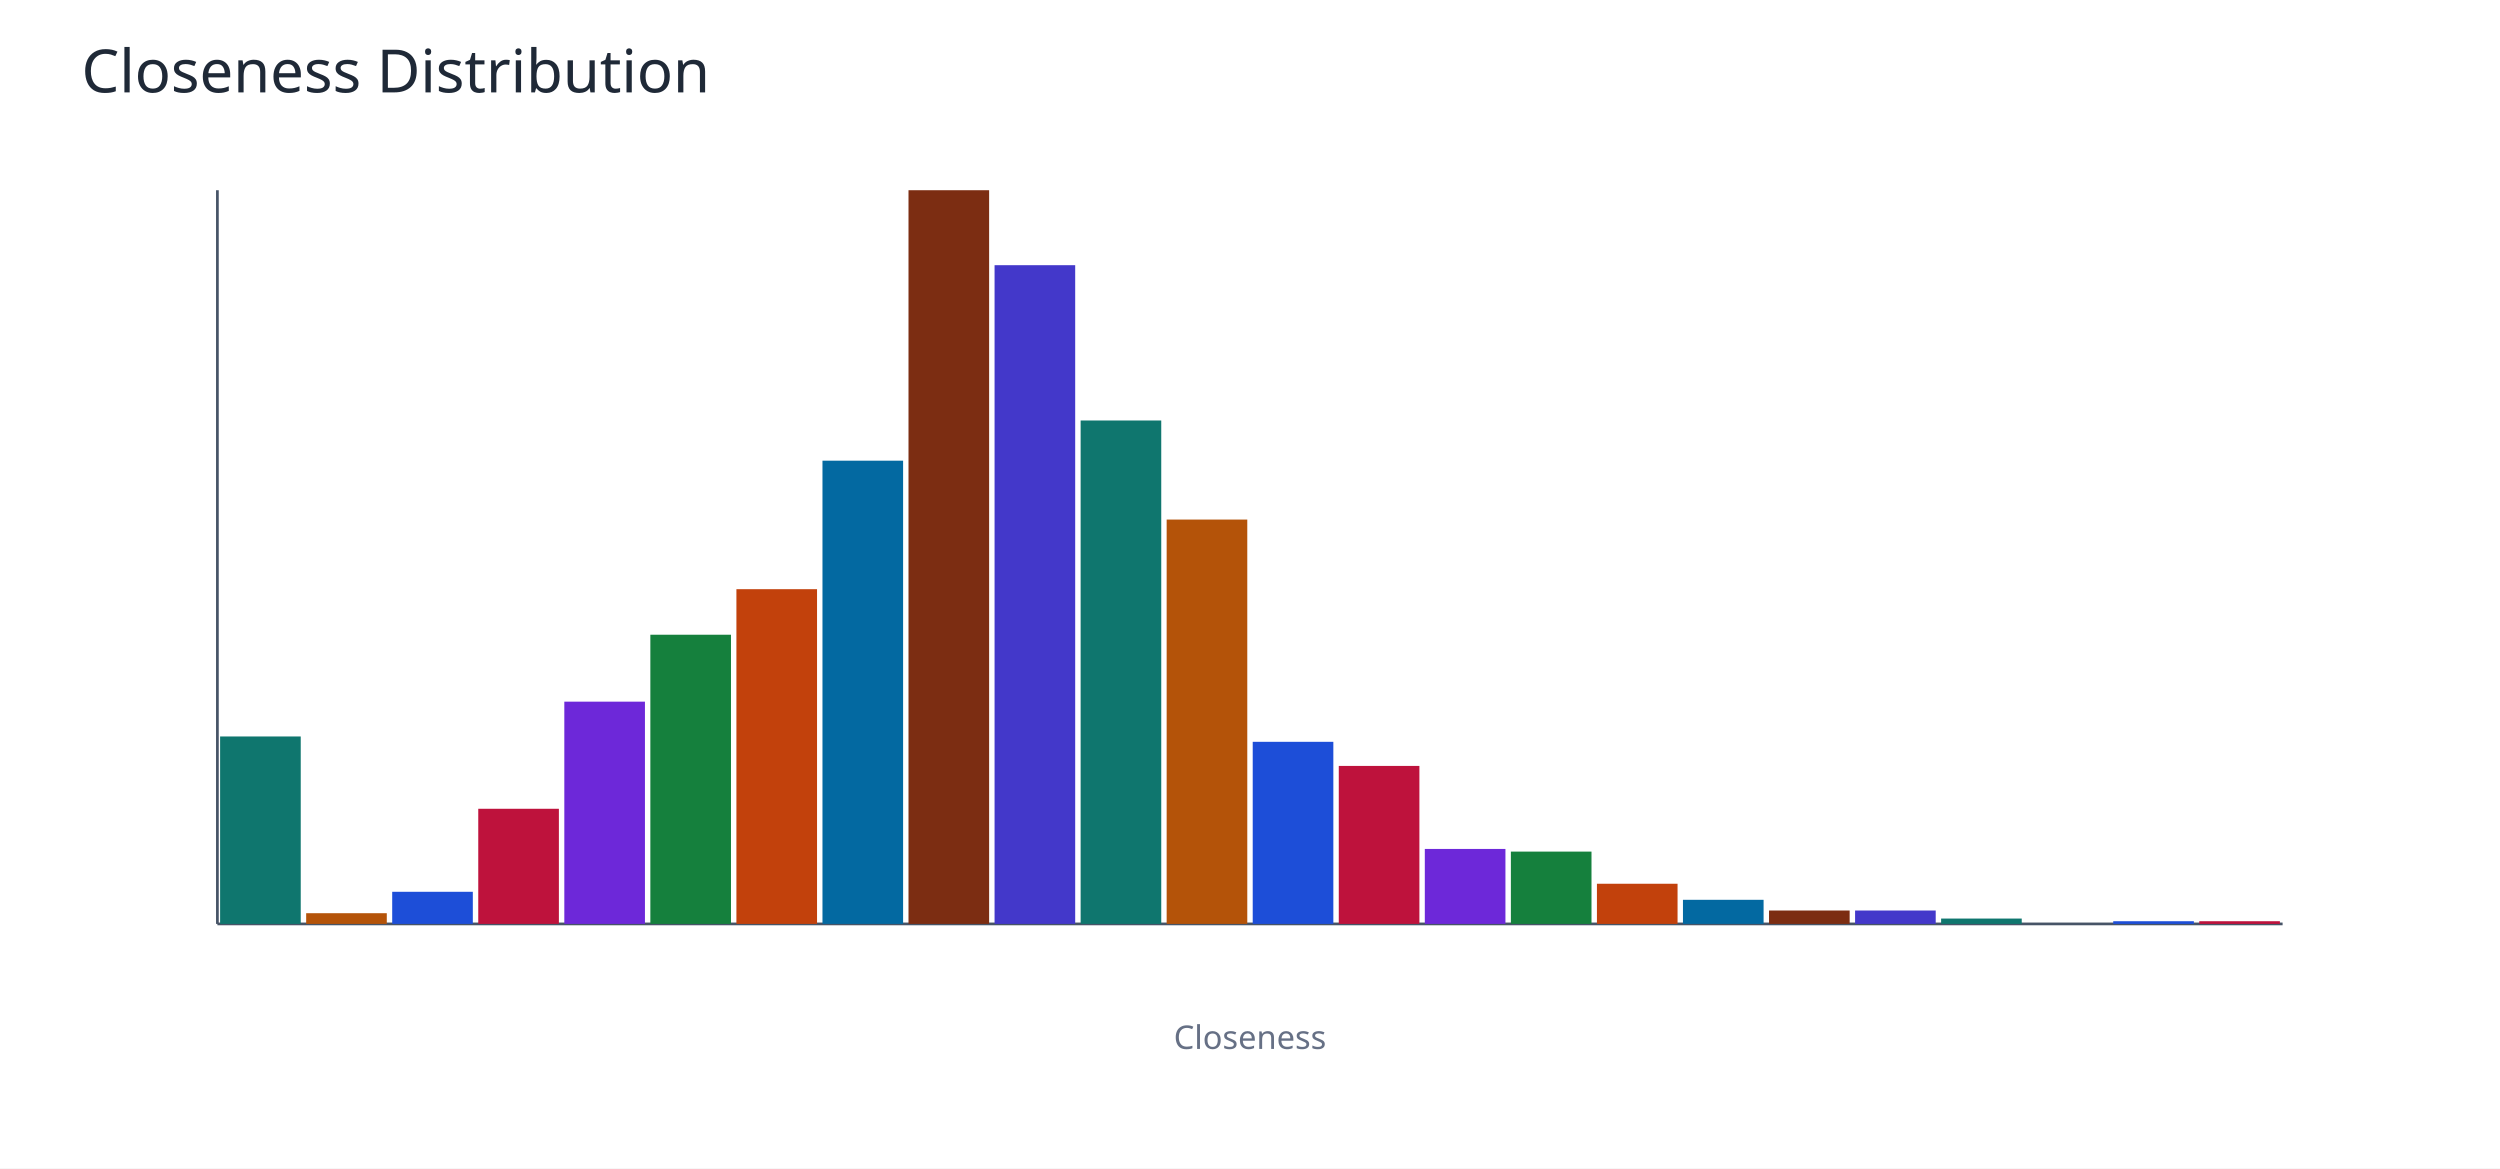
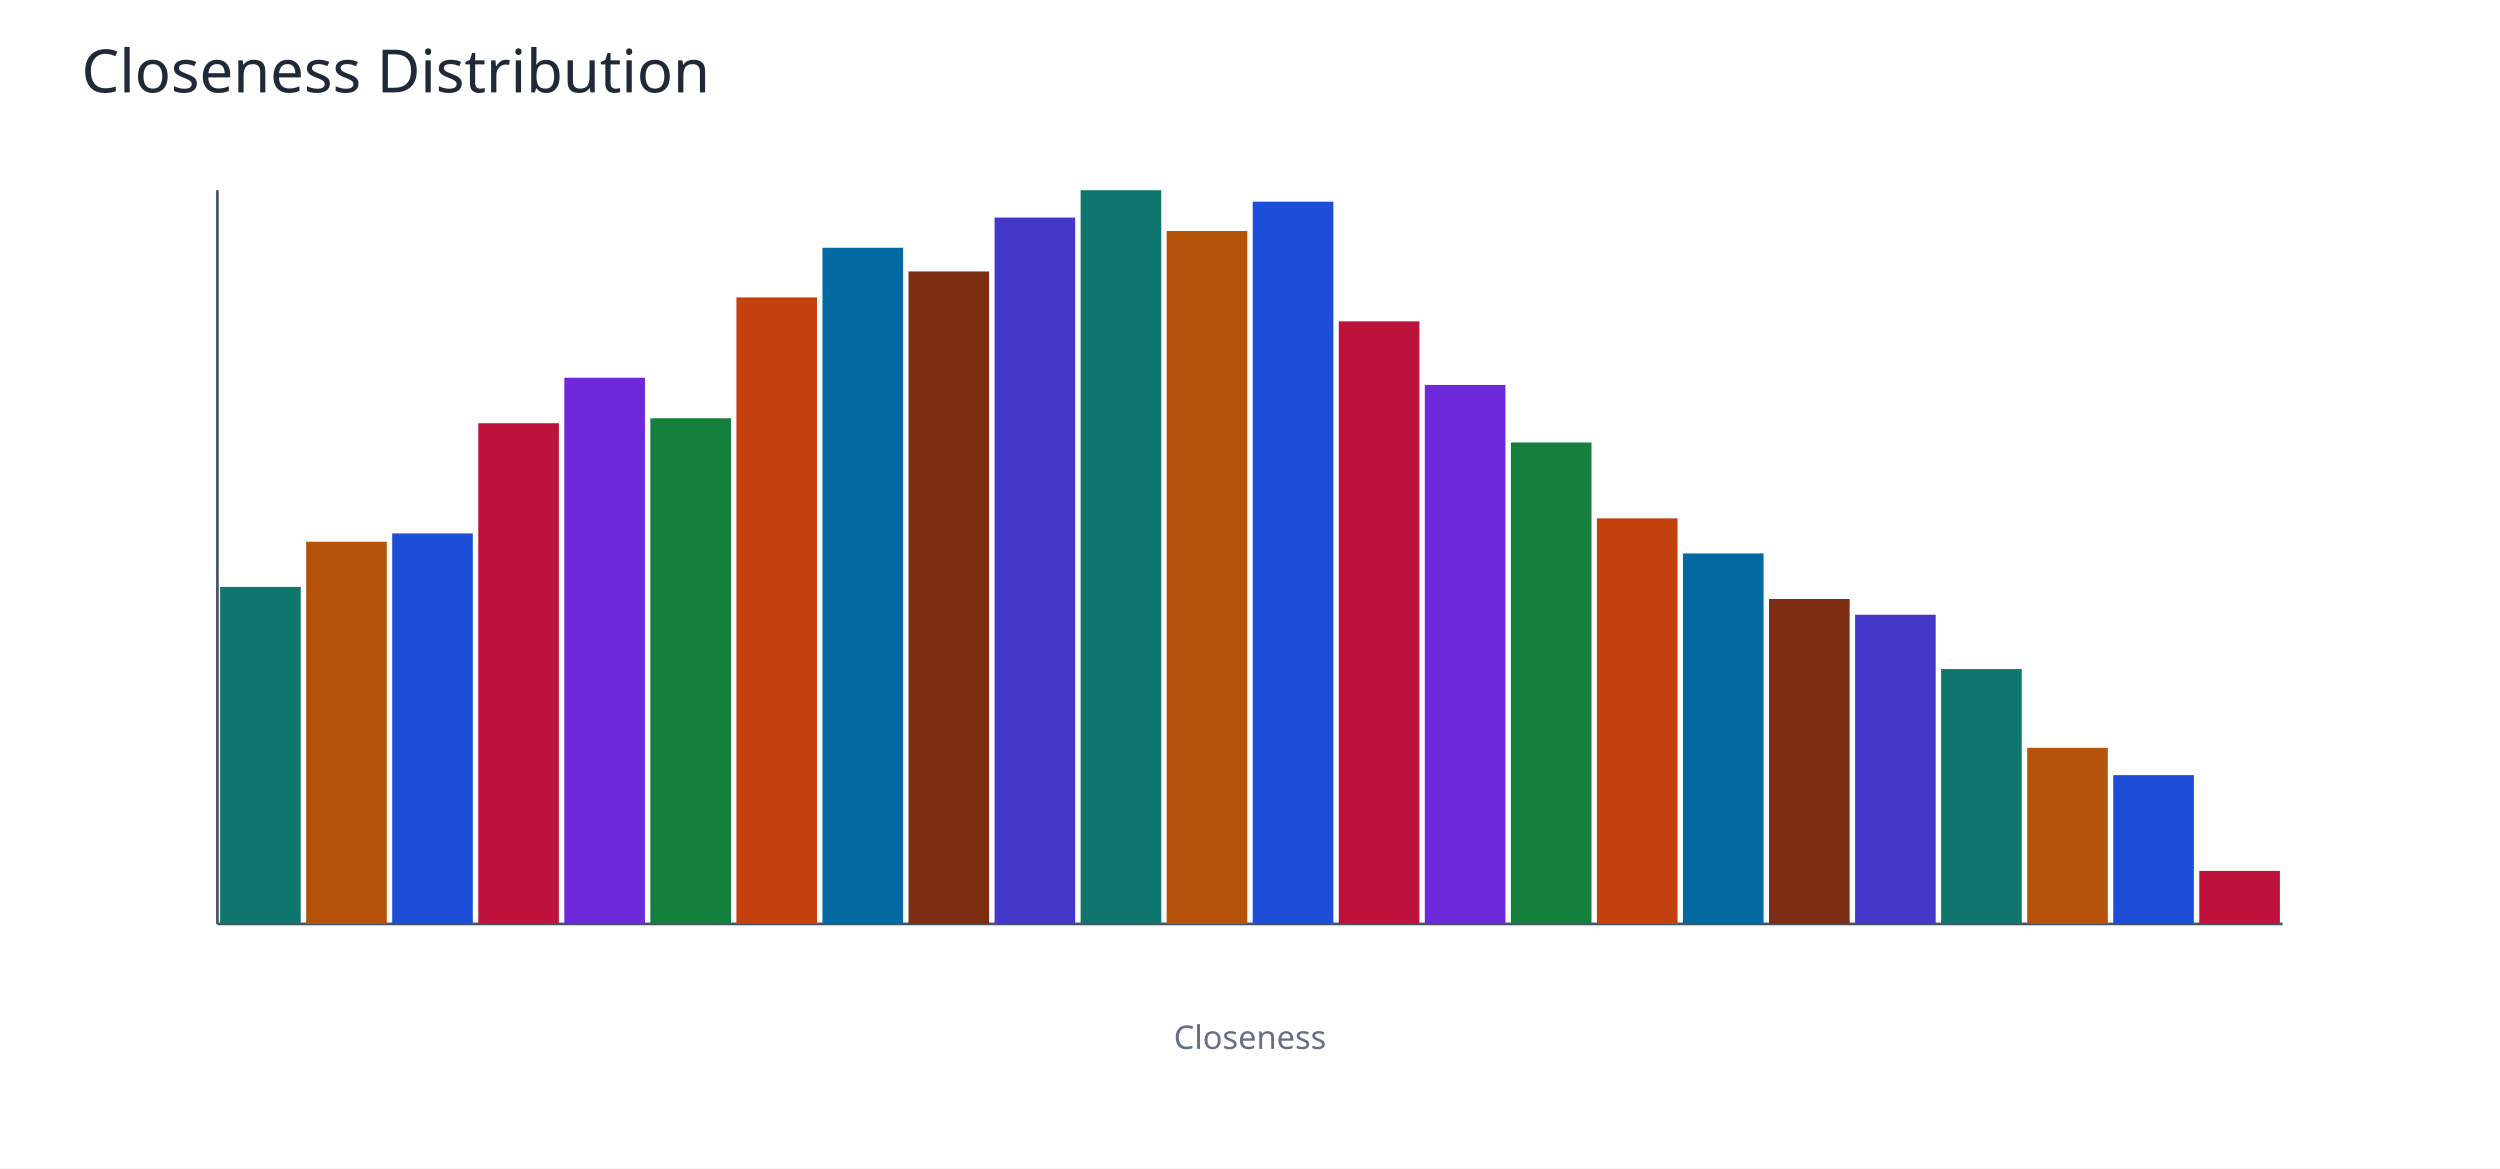
<svg xmlns="http://www.w3.org/2000/svg" viewBox="0 0 920 430" role="img">
  <rect width="100%" height="100%" fill="#ffffff" />
  <text x="30.00" y="34.00" font-family="system-ui, sans-serif" font-size="22" fill="#1f2937" text-anchor="start">Closeness Distribution</text>
  <line x1="80" y1="340" x2="840" y2="340" stroke="#475467" />
  <line x1="80" y1="70" x2="80" y2="340" stroke="#475467" />
  <text x="460.00" y="386.00" font-family="system-ui, sans-serif" font-size="12" fill="#667085" text-anchor="middle">Closeness</text>
-   <rect x="81.00" y="271.02" width="29.67" height="68.98" fill="#0f766e" />
-   <rect x="112.67" y="336.06" width="29.67" height="3.94" fill="#b45309" />
-   <rect x="144.33" y="328.18" width="29.67" height="11.82" fill="#1d4ed8" />
-   <rect x="176.00" y="297.63" width="29.67" height="42.37" fill="#be123c" />
-   <rect x="207.67" y="258.21" width="29.67" height="81.79" fill="#6d28d9" />
-   <rect x="239.33" y="233.58" width="29.67" height="106.42" fill="#15803d" />
-   <rect x="271.00" y="216.82" width="29.67" height="123.18" fill="#c2410c" />
-   <rect x="302.67" y="169.53" width="29.67" height="170.47" fill="#0369a1" />
-   <rect x="334.33" y="70.00" width="29.67" height="270.00" fill="#7c2d12" />
-   <rect x="366.00" y="97.59" width="29.67" height="242.41" fill="#4338ca" />
-   <rect x="397.67" y="154.74" width="29.67" height="185.26" fill="#0f766e" />
-   <rect x="429.33" y="191.20" width="29.67" height="148.80" fill="#b45309" />
-   <rect x="461.00" y="272.99" width="29.67" height="67.01" fill="#1d4ed8" />
-   <rect x="492.67" y="281.86" width="29.67" height="58.14" fill="#be123c" />
-   <rect x="524.33" y="312.41" width="29.67" height="27.59" fill="#6d28d9" />
-   <rect x="556.00" y="313.39" width="29.67" height="26.61" fill="#15803d" />
-   <rect x="587.67" y="325.22" width="29.67" height="14.78" fill="#c2410c" />
-   <rect x="619.33" y="331.13" width="29.67" height="8.87" fill="#0369a1" />
-   <rect x="651.00" y="335.07" width="29.67" height="4.93" fill="#7c2d12" />
-   <rect x="682.67" y="335.07" width="29.67" height="4.93" fill="#4338ca" />
-   <rect x="714.33" y="338.03" width="29.67" height="1.97" fill="#0f766e" />
-   <rect x="746.00" y="340.00" width="29.67" height="0.00" fill="#b45309" />
-   <rect x="777.67" y="339.01" width="29.67" height="0.99" fill="#1d4ed8" />
-   <rect x="809.33" y="339.01" width="29.67" height="0.99" fill="#be123c" />
+   <rect x="81.00" y="215.98" width="29.67" height="124.02" fill="#0f766e" />
+   <rect x="112.67" y="199.36" width="29.67" height="140.64" fill="#b45309" />
+   <rect x="144.33" y="196.30" width="29.67" height="143.70" fill="#1d4ed8" />
+   <rect x="176.00" y="155.75" width="29.67" height="184.25" fill="#be123c" />
+   <rect x="207.67" y="139.00" width="29.67" height="201.00" fill="#6d28d9" />
+   <rect x="239.33" y="153.92" width="29.67" height="186.08" fill="#15803d" />
+   <rect x="271.00" y="109.44" width="29.67" height="230.56" fill="#c2410c" />
+   <rect x="302.67" y="91.18" width="29.67" height="248.82" fill="#0369a1" />
+   <rect x="334.33" y="99.90" width="29.67" height="240.10" fill="#7c2d12" />
+   <rect x="366.00" y="80.06" width="29.67" height="259.94" fill="#4338ca" />
+   <rect x="397.67" y="70.00" width="29.67" height="270.00" fill="#0f766e" />
+   <rect x="429.33" y="85.01" width="29.67" height="254.99" fill="#b45309" />
+   <rect x="461.00" y="74.22" width="29.67" height="265.78" fill="#1d4ed8" />
+   <rect x="492.67" y="118.25" width="29.67" height="221.75" fill="#be123c" />
+   <rect x="524.33" y="141.66" width="29.67" height="198.34" fill="#6d28d9" />
+   <rect x="556.00" y="162.83" width="29.67" height="177.17" fill="#15803d" />
+   <rect x="587.67" y="190.75" width="29.67" height="149.25" fill="#c2410c" />
+   <rect x="619.33" y="203.67" width="29.67" height="136.33" fill="#0369a1" />
+   <rect x="651.00" y="220.43" width="29.67" height="119.57" fill="#7c2d12" />
+   <rect x="682.67" y="226.22" width="29.67" height="113.78" fill="#4338ca" />
+   <rect x="714.33" y="246.22" width="29.67" height="93.78" fill="#0f766e" />
+   <rect x="746.00" y="275.20" width="29.67" height="64.80" fill="#b45309" />
+   <rect x="777.67" y="285.24" width="29.67" height="54.76" fill="#1d4ed8" />
+   <rect x="809.33" y="320.49" width="29.67" height="19.51" fill="#be123c" />
</svg>
